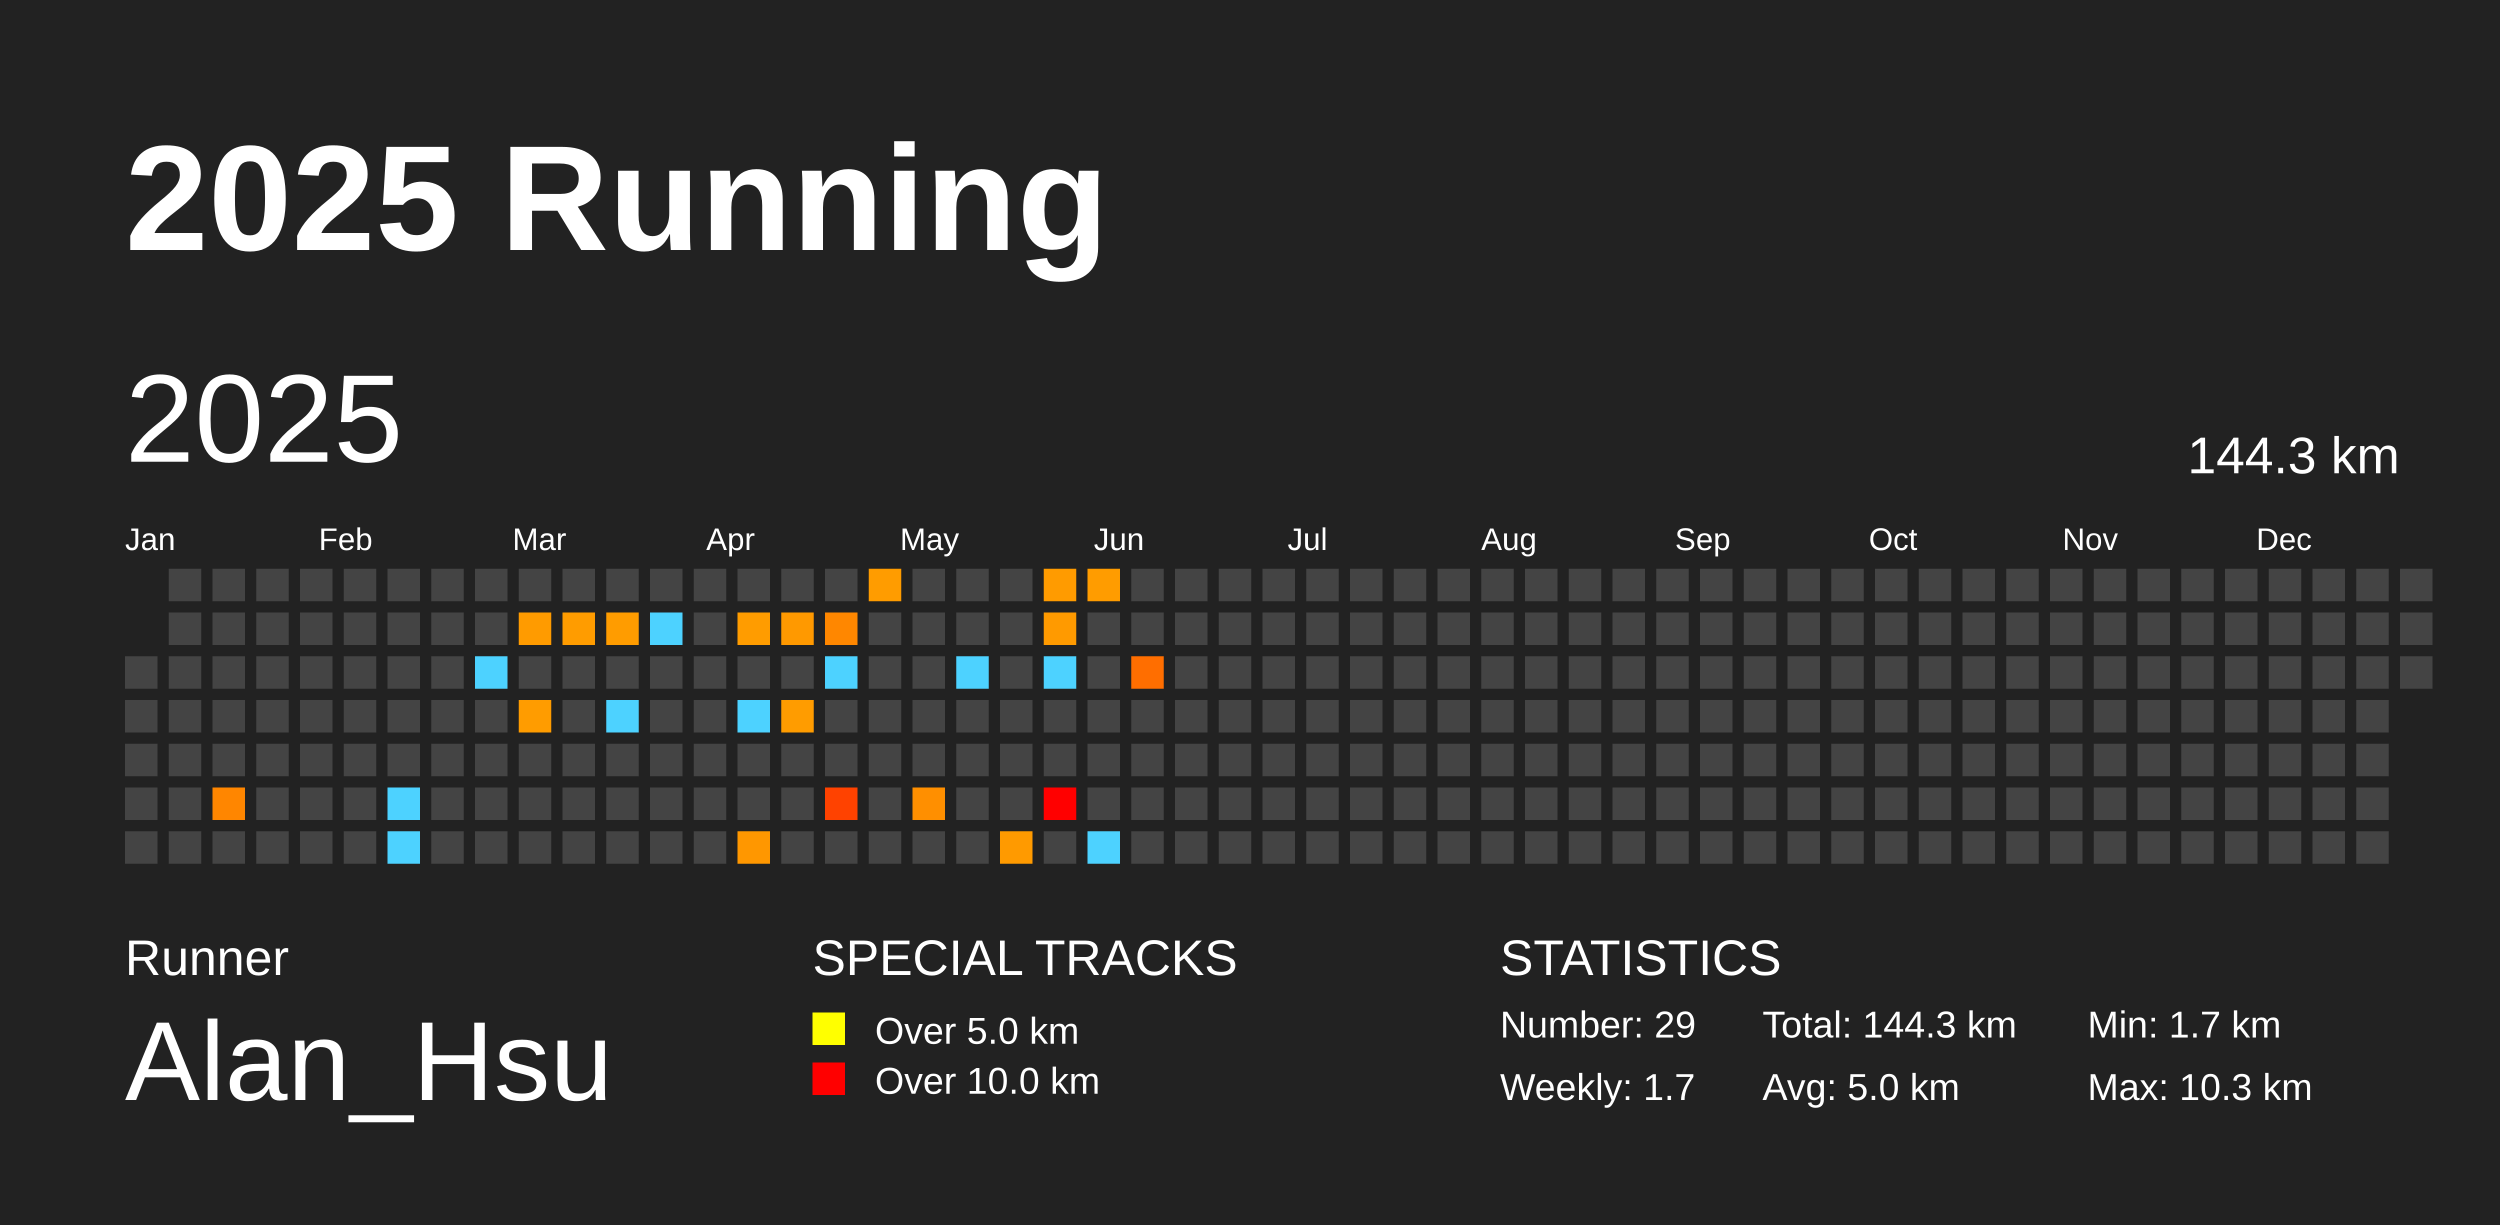
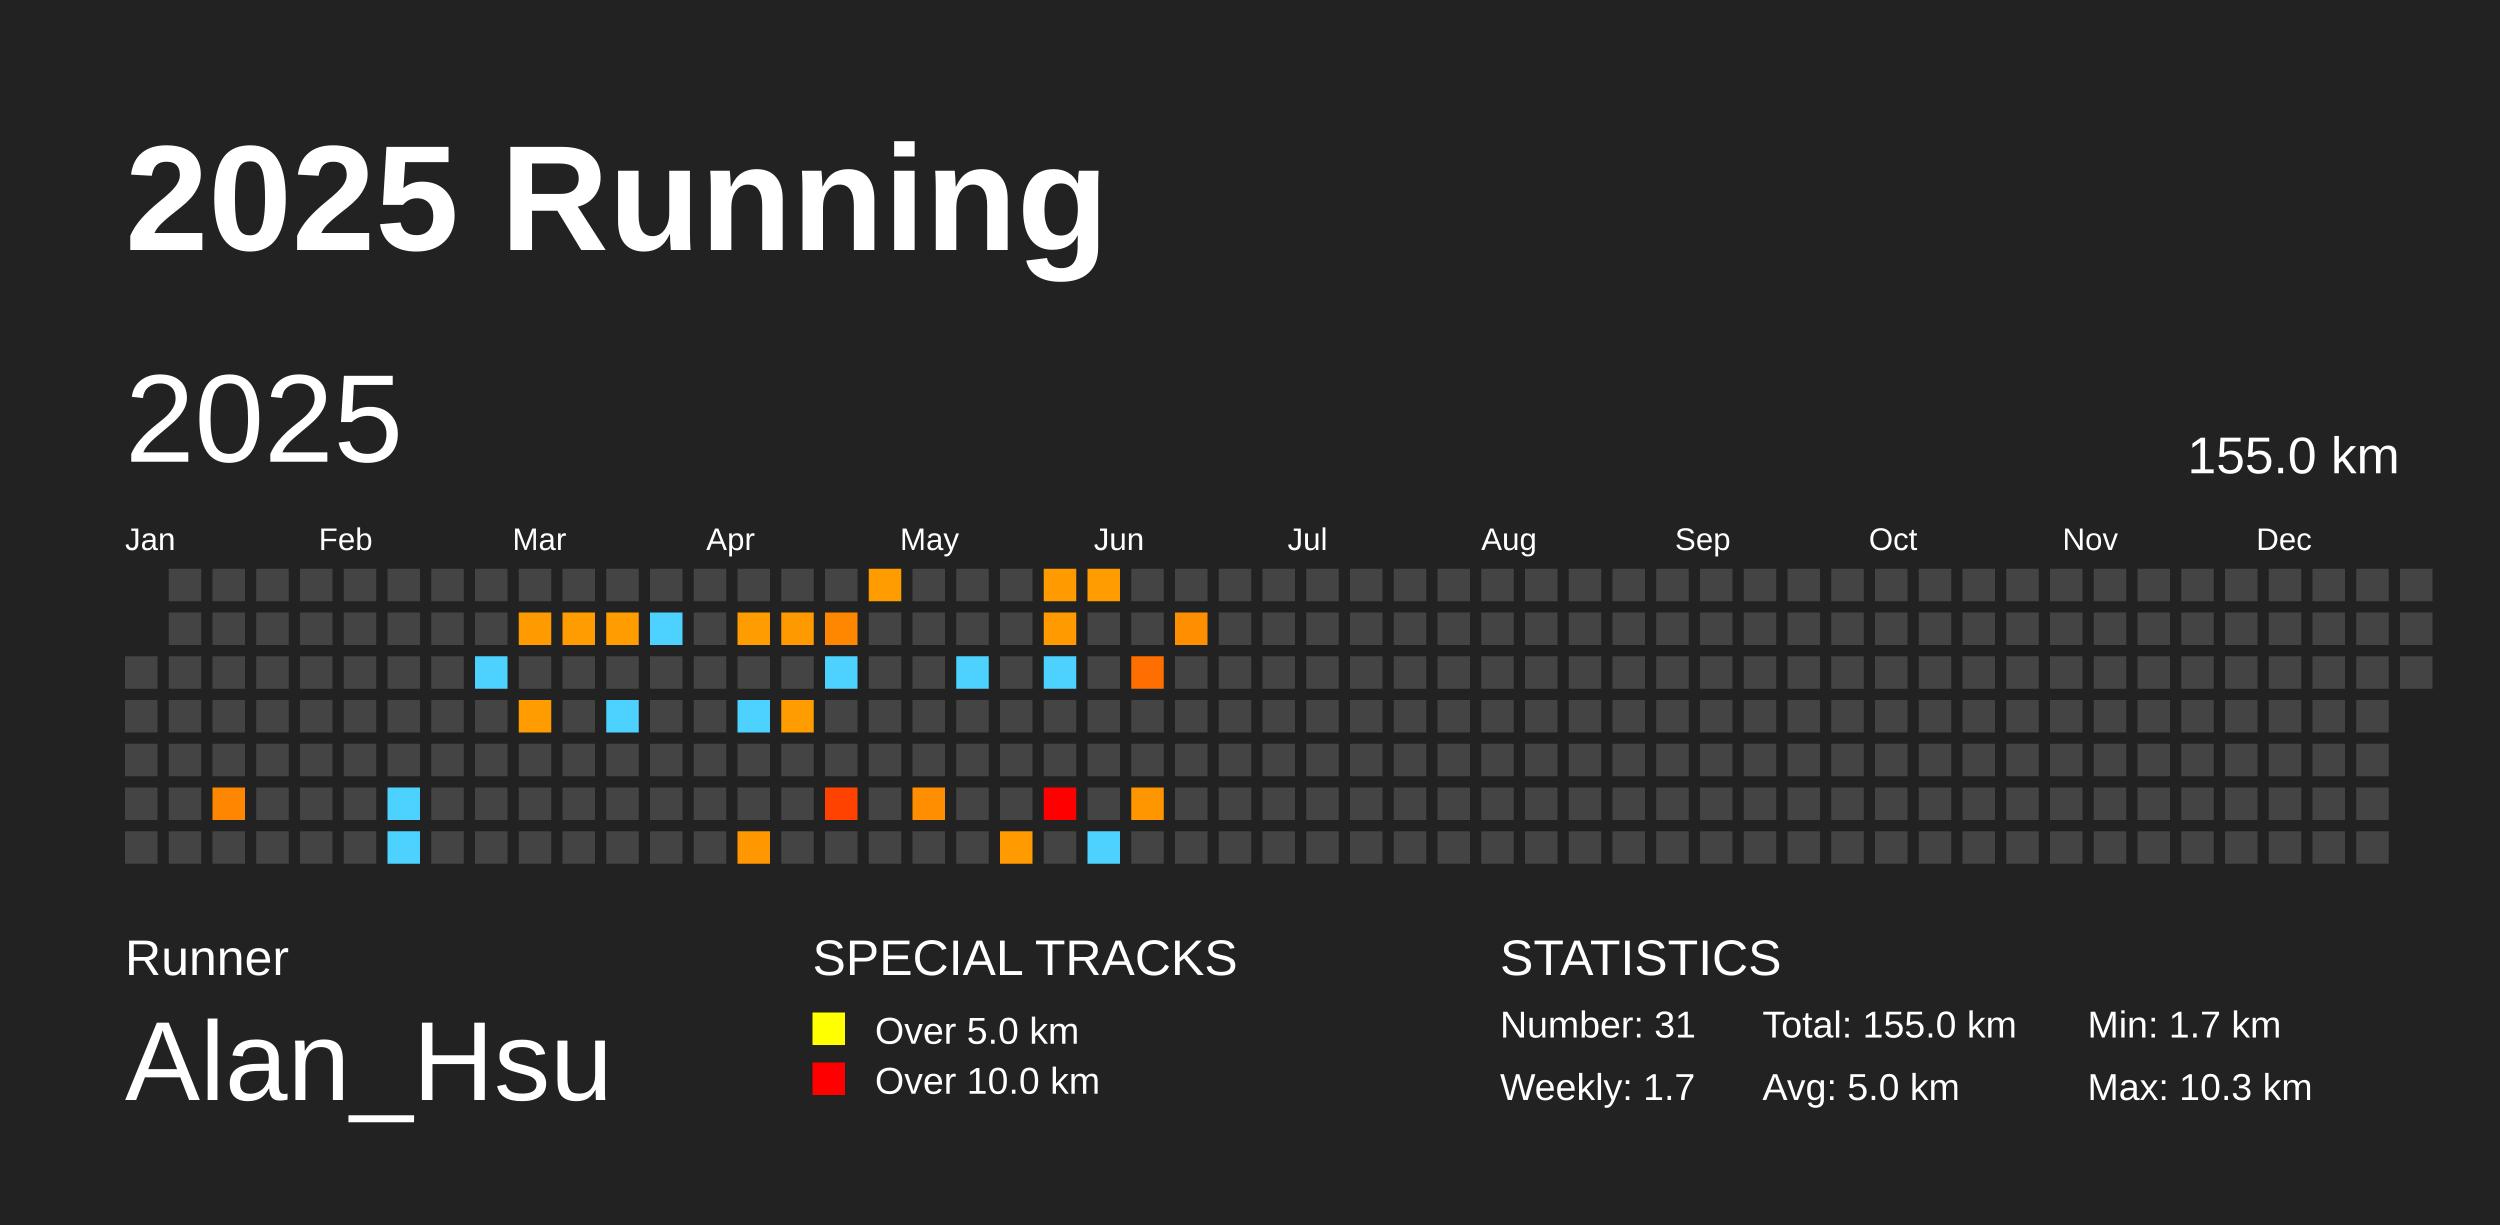
<svg xmlns="http://www.w3.org/2000/svg" baseProfile="full" height="98mm" version="1.1" viewBox="0,0,200,98" width="200mm">
  <defs />
  <rect fill="#222222" height="98" width="200" x="0" y="0" />
  <text fill="#FFFFFF" style="font-size:12px; font-family:Arial; font-weight:bold;" x="10" y="20">2025 Running</text>
  <text fill="#FFFFFF" style="font-size:4px; font-family:Arial" x="10" y="78">Runner</text>
  <text fill="#FFFFFF" style="font-size:9px; font-family:Arial" x="10" y="88">Alan_Hsu</text>
  <text fill="#FFFFFF" style="font-size:4px; font-family:Arial" x="65" y="78">SPECIAL TRACKS</text>
  <rect fill="yellow" height="2.6" width="2.6" x="65" y="81" />
  <text fill="#FFFFFF" style="font-size:3px; font-family:Arial" x="70" y="83.5">Over 5.0 km</text>
  <rect fill="red" height="2.6" width="2.6" x="65" y="85" />
  <text fill="#FFFFFF" style="font-size:3px; font-family:Arial" x="70" y="87.5">Over 10.0 km</text>
  <text fill="#FFFFFF" style="font-size:4px; font-family:Arial" x="120" y="78">STATISTICS</text>
-   <text fill="#FFFFFF" style="font-size:3px; font-family:Arial" x="120" y="83">Number: 29</text>
+   <text fill="#FFFFFF" style="font-size:3px; font-family:Arial" x="120" y="83">Number: 31</text>
  <text fill="#FFFFFF" style="font-size:3px; font-family:Arial" x="120" y="88">Weekly: 1.7</text>
-   <text fill="#FFFFFF" style="font-size:3px; font-family:Arial" x="141" y="83">Total: 144.3 km</text>
+   <text fill="#FFFFFF" style="font-size:3px; font-family:Arial" x="141" y="83">Total: 155.0 km</text>
  <text fill="#FFFFFF" style="font-size:3px; font-family:Arial" x="141" y="88">Avg: 5.0 km</text>
  <text fill="#FFFFFF" style="font-size:3px; font-family:Arial" x="167" y="83">Min: 1.7 km</text>
  <text fill="#FFFFFF" style="font-size:3px; font-family:Arial" x="167" y="88">Max: 10.3 km</text>
  <text dominant-baseline="hanging" fill="#FFFFFF" style="font-size:10.0px; font-family:Arial;" x="10" y="30">2025</text>
-   <text dominant-baseline="hanging" fill="#FFFFFF" style="font-size:4.125px; font-family:Arial;" x="175" y="35">144.3 km</text>
+   <text dominant-baseline="hanging" fill="#FFFFFF" style="font-size:4.125px; font-family:Arial;" x="175" y="35">155.0 km</text>
  <text fill="#FFFFFF" style="font-size:2.5px; font-family:Arial" x="10.0" y="44">Jan</text>
  <text fill="#FFFFFF" style="font-size:2.5px; font-family:Arial" x="25.5" y="44">Feb</text>
  <text fill="#FFFFFF" style="font-size:2.5px; font-family:Arial" x="41.0" y="44">Mar</text>
  <text fill="#FFFFFF" style="font-size:2.5px; font-family:Arial" x="56.5" y="44">Apr</text>
  <text fill="#FFFFFF" style="font-size:2.5px; font-family:Arial" x="72.0" y="44">May</text>
  <text fill="#FFFFFF" style="font-size:2.5px; font-family:Arial" x="87.5" y="44">Jun</text>
  <text fill="#FFFFFF" style="font-size:2.5px; font-family:Arial" x="103.0" y="44">Jul</text>
  <text fill="#FFFFFF" style="font-size:2.5px; font-family:Arial" x="118.5" y="44">Aug</text>
  <text fill="#FFFFFF" style="font-size:2.5px; font-family:Arial" x="134.0" y="44">Sep</text>
  <text fill="#FFFFFF" style="font-size:2.5px; font-family:Arial" x="149.5" y="44">Oct</text>
  <text fill="#FFFFFF" style="font-size:2.5px; font-family:Arial" x="165.0" y="44">Nov</text>
  <text fill="#FFFFFF" style="font-size:2.5px; font-family:Arial" x="180.5" y="44">Dec</text>
  <rect fill="#444444" height="2.6" width="2.6" x="10.0" y="52.5" />
  <rect fill="#444444" height="2.6" width="2.6" x="10.0" y="56.0" />
  <rect fill="#444444" height="2.6" width="2.6" x="10.0" y="59.5" />
  <rect fill="#444444" height="2.6" width="2.6" x="10.0" y="63.0" />
  <rect fill="#444444" height="2.6" width="2.6" x="10.0" y="66.5" />
  <rect fill="#444444" height="2.6" width="2.6" x="13.5" y="45.5" />
  <rect fill="#444444" height="2.6" width="2.6" x="13.5" y="49.0" />
  <rect fill="#444444" height="2.6" width="2.6" x="13.5" y="52.5" />
  <rect fill="#444444" height="2.6" width="2.6" x="13.5" y="56.0" />
  <rect fill="#444444" height="2.6" width="2.6" x="13.5" y="59.5" />
  <rect fill="#444444" height="2.6" width="2.6" x="13.5" y="63.0" />
  <rect fill="#444444" height="2.6" width="2.6" x="13.5" y="66.5" />
  <rect fill="#444444" height="2.6" width="2.6" x="17.0" y="45.5" />
  <rect fill="#444444" height="2.6" width="2.6" x="17.0" y="49.0" />
  <rect fill="#444444" height="2.6" width="2.6" x="17.0" y="52.5" />
  <rect fill="#444444" height="2.6" width="2.6" x="17.0" y="56.0" />
  <rect fill="#444444" height="2.6" width="2.6" x="17.0" y="59.5" />
  <rect fill="#ff8600" height="2.6" width="2.6" x="17.0" y="63.0" />
  <rect fill="#444444" height="2.6" width="2.6" x="17.0" y="66.5" />
  <rect fill="#444444" height="2.6" width="2.6" x="20.5" y="45.5" />
  <rect fill="#444444" height="2.6" width="2.6" x="20.5" y="49.0" />
  <rect fill="#444444" height="2.6" width="2.6" x="20.5" y="52.5" />
  <rect fill="#444444" height="2.6" width="2.6" x="20.5" y="56.0" />
  <rect fill="#444444" height="2.6" width="2.6" x="20.5" y="59.5" />
  <rect fill="#444444" height="2.6" width="2.6" x="20.5" y="63.0" />
  <rect fill="#444444" height="2.6" width="2.6" x="20.5" y="66.5" />
  <rect fill="#444444" height="2.6" width="2.6" x="24.0" y="45.5" />
  <rect fill="#444444" height="2.6" width="2.6" x="24.0" y="49.0" />
  <rect fill="#444444" height="2.6" width="2.6" x="24.0" y="52.5" />
  <rect fill="#444444" height="2.6" width="2.6" x="24.0" y="56.0" />
  <rect fill="#444444" height="2.6" width="2.6" x="24.0" y="59.5" />
  <rect fill="#444444" height="2.6" width="2.6" x="24.0" y="63.0" />
  <rect fill="#444444" height="2.6" width="2.6" x="24.0" y="66.5" />
  <rect fill="#444444" height="2.6" width="2.6" x="27.5" y="45.5" />
  <rect fill="#444444" height="2.6" width="2.6" x="27.5" y="49.0" />
  <rect fill="#444444" height="2.6" width="2.6" x="27.5" y="52.5" />
  <rect fill="#444444" height="2.6" width="2.6" x="27.5" y="56.0" />
  <rect fill="#444444" height="2.6" width="2.6" x="27.5" y="59.5" />
  <rect fill="#444444" height="2.6" width="2.6" x="27.5" y="63.0" />
  <rect fill="#444444" height="2.6" width="2.6" x="27.5" y="66.5" />
  <rect fill="#444444" height="2.6" width="2.6" x="31.0" y="45.5" />
  <rect fill="#444444" height="2.6" width="2.6" x="31.0" y="49.0" />
  <rect fill="#444444" height="2.6" width="2.6" x="31.0" y="52.5" />
  <rect fill="#444444" height="2.6" width="2.6" x="31.0" y="56.0" />
  <rect fill="#444444" height="2.6" width="2.6" x="31.0" y="59.5" />
  <rect fill="#4dd2ff" height="2.6" width="2.6" x="31.0" y="63.0" />
  <rect fill="#4dd2ff" height="2.6" width="2.6" x="31.0" y="66.5" />
  <rect fill="#444444" height="2.6" width="2.6" x="34.5" y="45.5" />
  <rect fill="#444444" height="2.6" width="2.6" x="34.5" y="49.0" />
  <rect fill="#444444" height="2.6" width="2.6" x="34.5" y="52.5" />
  <rect fill="#444444" height="2.6" width="2.6" x="34.5" y="56.0" />
  <rect fill="#444444" height="2.6" width="2.6" x="34.5" y="59.5" />
  <rect fill="#444444" height="2.6" width="2.6" x="34.5" y="63.0" />
  <rect fill="#444444" height="2.6" width="2.6" x="34.5" y="66.5" />
  <rect fill="#444444" height="2.6" width="2.6" x="38.0" y="45.5" />
  <rect fill="#444444" height="2.6" width="2.6" x="38.0" y="49.0" />
  <rect fill="#4dd2ff" height="2.6" width="2.6" x="38.0" y="52.5" />
  <rect fill="#444444" height="2.6" width="2.6" x="38.0" y="56.0" />
  <rect fill="#444444" height="2.6" width="2.6" x="38.0" y="59.5" />
  <rect fill="#444444" height="2.6" width="2.6" x="38.0" y="63.0" />
  <rect fill="#444444" height="2.6" width="2.6" x="38.0" y="66.5" />
  <rect fill="#444444" height="2.6" width="2.6" x="41.5" y="45.5" />
  <rect fill="#ff9b00" height="2.6" width="2.6" x="41.5" y="49.0" />
  <rect fill="#444444" height="2.6" width="2.6" x="41.5" y="52.5" />
  <rect fill="#ff9c00" height="2.6" width="2.6" x="41.5" y="56.0" />
  <rect fill="#444444" height="2.6" width="2.6" x="41.5" y="59.5" />
  <rect fill="#444444" height="2.6" width="2.6" x="41.5" y="63.0" />
  <rect fill="#444444" height="2.6" width="2.6" x="41.5" y="66.5" />
  <rect fill="#444444" height="2.6" width="2.6" x="45.0" y="45.5" />
  <rect fill="#ff9c00" height="2.6" width="2.6" x="45.0" y="49.0" />
  <rect fill="#444444" height="2.6" width="2.6" x="45.0" y="52.5" />
  <rect fill="#444444" height="2.6" width="2.6" x="45.0" y="56.0" />
  <rect fill="#444444" height="2.6" width="2.6" x="45.0" y="59.5" />
  <rect fill="#444444" height="2.6" width="2.6" x="45.0" y="63.0" />
  <rect fill="#444444" height="2.6" width="2.6" x="45.0" y="66.5" />
  <rect fill="#444444" height="2.6" width="2.6" x="48.5" y="45.5" />
  <rect fill="#ff9c00" height="2.6" width="2.6" x="48.5" y="49.0" />
  <rect fill="#444444" height="2.6" width="2.6" x="48.5" y="52.5" />
  <rect fill="#4dd2ff" height="2.6" width="2.6" x="48.5" y="56.0" />
  <rect fill="#444444" height="2.6" width="2.6" x="48.5" y="59.5" />
  <rect fill="#444444" height="2.6" width="2.6" x="48.5" y="63.0" />
  <rect fill="#444444" height="2.6" width="2.6" x="48.5" y="66.5" />
  <rect fill="#444444" height="2.6" width="2.6" x="52.0" y="45.5" />
  <rect fill="#4dd2ff" height="2.6" width="2.6" x="52.0" y="49.0" />
  <rect fill="#444444" height="2.6" width="2.6" x="52.0" y="52.5" />
  <rect fill="#444444" height="2.6" width="2.6" x="52.0" y="56.0" />
  <rect fill="#444444" height="2.6" width="2.6" x="52.0" y="59.5" />
  <rect fill="#444444" height="2.6" width="2.6" x="52.0" y="63.0" />
  <rect fill="#444444" height="2.6" width="2.6" x="52.0" y="66.5" />
  <rect fill="#444444" height="2.6" width="2.6" x="55.5" y="45.5" />
  <rect fill="#444444" height="2.6" width="2.6" x="55.5" y="49.0" />
  <rect fill="#444444" height="2.6" width="2.6" x="55.5" y="52.5" />
  <rect fill="#444444" height="2.6" width="2.6" x="55.5" y="56.0" />
  <rect fill="#444444" height="2.6" width="2.6" x="55.5" y="59.5" />
  <rect fill="#444444" height="2.6" width="2.6" x="55.5" y="63.0" />
  <rect fill="#444444" height="2.6" width="2.6" x="55.5" y="66.5" />
  <rect fill="#444444" height="2.6" width="2.6" x="59.0" y="45.5" />
  <rect fill="#ff9c00" height="2.6" width="2.6" x="59.0" y="49.0" />
  <rect fill="#444444" height="2.6" width="2.6" x="59.0" y="52.5" />
  <rect fill="#4dd2ff" height="2.6" width="2.6" x="59.0" y="56.0" />
  <rect fill="#444444" height="2.6" width="2.6" x="59.0" y="59.5" />
  <rect fill="#444444" height="2.6" width="2.6" x="59.0" y="63.0" />
  <rect fill="#ff9700" height="2.6" width="2.6" x="59.0" y="66.5" />
  <rect fill="#444444" height="2.6" width="2.6" x="62.5" y="45.5" />
  <rect fill="#ff9900" height="2.6" width="2.6" x="62.5" y="49.0" />
  <rect fill="#444444" height="2.6" width="2.6" x="62.5" y="52.5" />
  <rect fill="#ff9c00" height="2.6" width="2.6" x="62.5" y="56.0" />
  <rect fill="#444444" height="2.6" width="2.6" x="62.5" y="59.5" />
  <rect fill="#444444" height="2.6" width="2.6" x="62.5" y="63.0" />
  <rect fill="#444444" height="2.6" width="2.6" x="62.5" y="66.5" />
  <rect fill="#444444" height="2.6" width="2.6" x="66.0" y="45.5" />
  <rect fill="#ff8700" height="2.6" width="2.6" x="66.0" y="49.0" />
  <rect fill="#4dd2ff" height="2.6" width="2.6" x="66.0" y="52.5" />
  <rect fill="#444444" height="2.6" width="2.6" x="66.0" y="56.0" />
  <rect fill="#444444" height="2.6" width="2.6" x="66.0" y="59.5" />
  <rect fill="#ff4200" height="2.6" width="2.6" x="66.0" y="63.0" />
  <rect fill="#444444" height="2.6" width="2.6" x="66.0" y="66.5" />
  <rect fill="#ff9c00" height="2.6" width="2.6" x="69.5" y="45.5" />
  <rect fill="#444444" height="2.6" width="2.6" x="69.5" y="49.0" />
  <rect fill="#444444" height="2.6" width="2.6" x="69.5" y="52.5" />
  <rect fill="#444444" height="2.6" width="2.6" x="69.5" y="56.0" />
  <rect fill="#444444" height="2.6" width="2.6" x="69.5" y="59.5" />
  <rect fill="#444444" height="2.6" width="2.6" x="69.5" y="63.0" />
  <rect fill="#444444" height="2.6" width="2.6" x="69.5" y="66.5" />
  <rect fill="#444444" height="2.6" width="2.6" x="73.0" y="45.5" />
  <rect fill="#444444" height="2.6" width="2.6" x="73.0" y="49.0" />
  <rect fill="#444444" height="2.6" width="2.6" x="73.0" y="52.5" />
  <rect fill="#444444" height="2.6" width="2.6" x="73.0" y="56.0" />
  <rect fill="#444444" height="2.6" width="2.6" x="73.0" y="59.5" />
  <rect fill="#ff8f00" height="2.6" width="2.6" x="73.0" y="63.0" />
  <rect fill="#444444" height="2.6" width="2.6" x="73.0" y="66.5" />
  <rect fill="#444444" height="2.6" width="2.6" x="76.5" y="45.5" />
  <rect fill="#444444" height="2.6" width="2.6" x="76.5" y="49.0" />
  <rect fill="#4dd2ff" height="2.6" width="2.6" x="76.5" y="52.5" />
  <rect fill="#444444" height="2.6" width="2.6" x="76.5" y="56.0" />
  <rect fill="#444444" height="2.6" width="2.6" x="76.5" y="59.5" />
  <rect fill="#444444" height="2.6" width="2.6" x="76.5" y="63.0" />
  <rect fill="#444444" height="2.6" width="2.6" x="76.5" y="66.5" />
  <rect fill="#444444" height="2.6" width="2.6" x="80.0" y="45.5" />
  <rect fill="#444444" height="2.6" width="2.6" x="80.0" y="49.0" />
  <rect fill="#444444" height="2.6" width="2.6" x="80.0" y="52.5" />
  <rect fill="#444444" height="2.6" width="2.6" x="80.0" y="56.0" />
  <rect fill="#444444" height="2.6" width="2.6" x="80.0" y="59.5" />
  <rect fill="#444444" height="2.6" width="2.6" x="80.0" y="63.0" />
  <rect fill="#ff9a00" height="2.6" width="2.6" x="80.0" y="66.5" />
  <rect fill="#ff9b00" height="2.6" width="2.6" x="83.5" y="45.5" />
  <rect fill="#ff9a00" height="2.6" width="2.6" x="83.5" y="49.0" />
  <rect fill="#4dd2ff" height="2.6" width="2.6" x="83.5" y="52.5" />
  <rect fill="#444444" height="2.6" width="2.6" x="83.5" y="56.0" />
  <rect fill="#444444" height="2.6" width="2.6" x="83.5" y="59.5" />
  <rect fill="red" height="2.6" width="2.6" x="83.5" y="63.0" />
  <rect fill="#444444" height="2.6" width="2.6" x="83.5" y="66.5" />
  <rect fill="#ff9c00" height="2.6" width="2.6" x="87.0" y="45.5" />
  <rect fill="#444444" height="2.6" width="2.6" x="87.0" y="49.0" />
  <rect fill="#444444" height="2.6" width="2.6" x="87.0" y="52.5" />
  <rect fill="#444444" height="2.6" width="2.6" x="87.0" y="56.0" />
  <rect fill="#444444" height="2.6" width="2.6" x="87.0" y="59.5" />
  <rect fill="#444444" height="2.6" width="2.6" x="87.0" y="63.0" />
  <rect fill="#4dd2ff" height="2.6" width="2.6" x="87.0" y="66.5" />
  <rect fill="#444444" height="2.6" width="2.6" x="90.5" y="45.5" />
  <rect fill="#444444" height="2.6" width="2.6" x="90.5" y="49.0" />
  <rect fill="#ff6e00" height="2.6" width="2.6" x="90.5" y="52.5" />
  <rect fill="#444444" height="2.6" width="2.6" x="90.5" y="56.0" />
  <rect fill="#444444" height="2.6" width="2.6" x="90.5" y="59.5" />
-   <rect fill="#444444" height="2.6" width="2.6" x="90.5" y="63.0" />
+   <rect fill="#ff9600" height="2.6" width="2.6" x="90.5" y="63.0" />
  <rect fill="#444444" height="2.6" width="2.6" x="90.5" y="66.5" />
  <rect fill="#444444" height="2.6" width="2.6" x="94.0" y="45.5" />
-   <rect fill="#444444" height="2.6" width="2.6" x="94.0" y="49.0" />
+   <rect fill="#ff8e00" height="2.6" width="2.6" x="94.0" y="49.0" />
  <rect fill="#444444" height="2.6" width="2.6" x="94.0" y="52.5" />
  <rect fill="#444444" height="2.6" width="2.6" x="94.0" y="56.0" />
  <rect fill="#444444" height="2.6" width="2.6" x="94.0" y="59.5" />
  <rect fill="#444444" height="2.6" width="2.6" x="94.0" y="63.0" />
  <rect fill="#444444" height="2.6" width="2.6" x="94.0" y="66.5" />
  <rect fill="#444444" height="2.6" width="2.6" x="97.5" y="45.5" />
  <rect fill="#444444" height="2.6" width="2.6" x="97.5" y="49.0" />
  <rect fill="#444444" height="2.6" width="2.6" x="97.5" y="52.5" />
  <rect fill="#444444" height="2.6" width="2.6" x="97.5" y="56.0" />
  <rect fill="#444444" height="2.6" width="2.6" x="97.5" y="59.5" />
  <rect fill="#444444" height="2.6" width="2.6" x="97.5" y="63.0" />
  <rect fill="#444444" height="2.6" width="2.6" x="97.5" y="66.5" />
  <rect fill="#444444" height="2.6" width="2.6" x="101.0" y="45.5" />
  <rect fill="#444444" height="2.6" width="2.6" x="101.0" y="49.0" />
  <rect fill="#444444" height="2.6" width="2.6" x="101.0" y="52.5" />
  <rect fill="#444444" height="2.6" width="2.6" x="101.0" y="56.0" />
  <rect fill="#444444" height="2.6" width="2.6" x="101.0" y="59.5" />
  <rect fill="#444444" height="2.6" width="2.6" x="101.0" y="63.0" />
  <rect fill="#444444" height="2.6" width="2.6" x="101.0" y="66.5" />
  <rect fill="#444444" height="2.6" width="2.6" x="104.5" y="45.5" />
  <rect fill="#444444" height="2.6" width="2.6" x="104.5" y="49.0" />
  <rect fill="#444444" height="2.6" width="2.6" x="104.5" y="52.5" />
  <rect fill="#444444" height="2.6" width="2.6" x="104.5" y="56.0" />
  <rect fill="#444444" height="2.6" width="2.6" x="104.5" y="59.5" />
  <rect fill="#444444" height="2.6" width="2.6" x="104.5" y="63.0" />
  <rect fill="#444444" height="2.6" width="2.6" x="104.5" y="66.5" />
  <rect fill="#444444" height="2.6" width="2.6" x="108.0" y="45.5" />
  <rect fill="#444444" height="2.6" width="2.6" x="108.0" y="49.0" />
  <rect fill="#444444" height="2.6" width="2.6" x="108.0" y="52.5" />
  <rect fill="#444444" height="2.6" width="2.6" x="108.0" y="56.0" />
  <rect fill="#444444" height="2.6" width="2.6" x="108.0" y="59.5" />
  <rect fill="#444444" height="2.6" width="2.6" x="108.0" y="63.0" />
  <rect fill="#444444" height="2.6" width="2.6" x="108.0" y="66.5" />
  <rect fill="#444444" height="2.6" width="2.6" x="111.5" y="45.5" />
  <rect fill="#444444" height="2.6" width="2.6" x="111.5" y="49.0" />
  <rect fill="#444444" height="2.6" width="2.6" x="111.5" y="52.5" />
  <rect fill="#444444" height="2.6" width="2.6" x="111.5" y="56.0" />
  <rect fill="#444444" height="2.6" width="2.6" x="111.5" y="59.5" />
  <rect fill="#444444" height="2.6" width="2.6" x="111.5" y="63.0" />
  <rect fill="#444444" height="2.6" width="2.6" x="111.5" y="66.5" />
  <rect fill="#444444" height="2.6" width="2.6" x="115.0" y="45.5" />
  <rect fill="#444444" height="2.6" width="2.6" x="115.0" y="49.0" />
  <rect fill="#444444" height="2.6" width="2.6" x="115.0" y="52.5" />
  <rect fill="#444444" height="2.6" width="2.6" x="115.0" y="56.0" />
  <rect fill="#444444" height="2.6" width="2.6" x="115.0" y="59.5" />
  <rect fill="#444444" height="2.6" width="2.6" x="115.0" y="63.0" />
  <rect fill="#444444" height="2.6" width="2.6" x="115.0" y="66.5" />
  <rect fill="#444444" height="2.6" width="2.6" x="118.5" y="45.5" />
  <rect fill="#444444" height="2.6" width="2.6" x="118.5" y="49.0" />
  <rect fill="#444444" height="2.6" width="2.6" x="118.5" y="52.5" />
  <rect fill="#444444" height="2.6" width="2.6" x="118.5" y="56.0" />
  <rect fill="#444444" height="2.6" width="2.6" x="118.5" y="59.5" />
  <rect fill="#444444" height="2.6" width="2.6" x="118.5" y="63.0" />
  <rect fill="#444444" height="2.6" width="2.6" x="118.5" y="66.5" />
  <rect fill="#444444" height="2.6" width="2.6" x="122.0" y="45.5" />
  <rect fill="#444444" height="2.6" width="2.6" x="122.0" y="49.0" />
  <rect fill="#444444" height="2.6" width="2.6" x="122.0" y="52.5" />
  <rect fill="#444444" height="2.6" width="2.6" x="122.0" y="56.0" />
  <rect fill="#444444" height="2.6" width="2.6" x="122.0" y="59.5" />
  <rect fill="#444444" height="2.6" width="2.6" x="122.0" y="63.0" />
  <rect fill="#444444" height="2.6" width="2.6" x="122.0" y="66.5" />
  <rect fill="#444444" height="2.6" width="2.6" x="125.5" y="45.5" />
  <rect fill="#444444" height="2.6" width="2.6" x="125.5" y="49.0" />
  <rect fill="#444444" height="2.6" width="2.6" x="125.5" y="52.5" />
  <rect fill="#444444" height="2.6" width="2.6" x="125.5" y="56.0" />
  <rect fill="#444444" height="2.6" width="2.6" x="125.5" y="59.5" />
  <rect fill="#444444" height="2.6" width="2.6" x="125.5" y="63.0" />
  <rect fill="#444444" height="2.6" width="2.6" x="125.5" y="66.5" />
  <rect fill="#444444" height="2.6" width="2.6" x="129.0" y="45.5" />
  <rect fill="#444444" height="2.6" width="2.6" x="129.0" y="49.0" />
  <rect fill="#444444" height="2.6" width="2.6" x="129.0" y="52.5" />
  <rect fill="#444444" height="2.6" width="2.6" x="129.0" y="56.0" />
  <rect fill="#444444" height="2.6" width="2.6" x="129.0" y="59.5" />
  <rect fill="#444444" height="2.6" width="2.6" x="129.0" y="63.0" />
  <rect fill="#444444" height="2.6" width="2.6" x="129.0" y="66.5" />
  <rect fill="#444444" height="2.6" width="2.6" x="132.5" y="45.5" />
  <rect fill="#444444" height="2.6" width="2.6" x="132.5" y="49.0" />
  <rect fill="#444444" height="2.6" width="2.6" x="132.5" y="52.5" />
  <rect fill="#444444" height="2.6" width="2.6" x="132.5" y="56.0" />
  <rect fill="#444444" height="2.6" width="2.6" x="132.5" y="59.5" />
  <rect fill="#444444" height="2.6" width="2.6" x="132.5" y="63.0" />
  <rect fill="#444444" height="2.6" width="2.6" x="132.5" y="66.5" />
  <rect fill="#444444" height="2.6" width="2.6" x="136.0" y="45.5" />
  <rect fill="#444444" height="2.6" width="2.6" x="136.0" y="49.0" />
  <rect fill="#444444" height="2.6" width="2.6" x="136.0" y="52.5" />
  <rect fill="#444444" height="2.6" width="2.6" x="136.0" y="56.0" />
  <rect fill="#444444" height="2.6" width="2.6" x="136.0" y="59.5" />
  <rect fill="#444444" height="2.6" width="2.6" x="136.0" y="63.0" />
  <rect fill="#444444" height="2.6" width="2.6" x="136.0" y="66.5" />
  <rect fill="#444444" height="2.6" width="2.6" x="139.5" y="45.5" />
  <rect fill="#444444" height="2.6" width="2.6" x="139.5" y="49.0" />
  <rect fill="#444444" height="2.6" width="2.6" x="139.5" y="52.5" />
  <rect fill="#444444" height="2.6" width="2.6" x="139.5" y="56.0" />
  <rect fill="#444444" height="2.6" width="2.6" x="139.5" y="59.5" />
  <rect fill="#444444" height="2.6" width="2.6" x="139.5" y="63.0" />
  <rect fill="#444444" height="2.6" width="2.6" x="139.5" y="66.5" />
  <rect fill="#444444" height="2.6" width="2.6" x="143.0" y="45.5" />
  <rect fill="#444444" height="2.6" width="2.6" x="143.0" y="49.0" />
  <rect fill="#444444" height="2.6" width="2.6" x="143.0" y="52.5" />
  <rect fill="#444444" height="2.6" width="2.6" x="143.0" y="56.0" />
  <rect fill="#444444" height="2.6" width="2.6" x="143.0" y="59.5" />
  <rect fill="#444444" height="2.6" width="2.6" x="143.0" y="63.0" />
  <rect fill="#444444" height="2.6" width="2.6" x="143.0" y="66.5" />
  <rect fill="#444444" height="2.6" width="2.6" x="146.5" y="45.5" />
  <rect fill="#444444" height="2.6" width="2.6" x="146.5" y="49.0" />
  <rect fill="#444444" height="2.6" width="2.6" x="146.5" y="52.5" />
  <rect fill="#444444" height="2.6" width="2.6" x="146.5" y="56.0" />
  <rect fill="#444444" height="2.6" width="2.6" x="146.5" y="59.5" />
  <rect fill="#444444" height="2.6" width="2.6" x="146.5" y="63.0" />
  <rect fill="#444444" height="2.6" width="2.6" x="146.5" y="66.5" />
  <rect fill="#444444" height="2.6" width="2.6" x="150.0" y="45.5" />
  <rect fill="#444444" height="2.6" width="2.6" x="150.0" y="49.0" />
  <rect fill="#444444" height="2.6" width="2.6" x="150.0" y="52.5" />
  <rect fill="#444444" height="2.6" width="2.6" x="150.0" y="56.0" />
  <rect fill="#444444" height="2.6" width="2.6" x="150.0" y="59.5" />
  <rect fill="#444444" height="2.6" width="2.6" x="150.0" y="63.0" />
  <rect fill="#444444" height="2.6" width="2.6" x="150.0" y="66.5" />
  <rect fill="#444444" height="2.6" width="2.6" x="153.5" y="45.5" />
  <rect fill="#444444" height="2.6" width="2.6" x="153.5" y="49.0" />
  <rect fill="#444444" height="2.6" width="2.6" x="153.5" y="52.5" />
  <rect fill="#444444" height="2.6" width="2.6" x="153.5" y="56.0" />
  <rect fill="#444444" height="2.6" width="2.6" x="153.5" y="59.5" />
  <rect fill="#444444" height="2.6" width="2.6" x="153.5" y="63.0" />
  <rect fill="#444444" height="2.6" width="2.6" x="153.5" y="66.5" />
  <rect fill="#444444" height="2.6" width="2.6" x="157.0" y="45.5" />
  <rect fill="#444444" height="2.6" width="2.6" x="157.0" y="49.0" />
  <rect fill="#444444" height="2.6" width="2.6" x="157.0" y="52.5" />
  <rect fill="#444444" height="2.6" width="2.6" x="157.0" y="56.0" />
  <rect fill="#444444" height="2.6" width="2.6" x="157.0" y="59.5" />
  <rect fill="#444444" height="2.6" width="2.6" x="157.0" y="63.0" />
  <rect fill="#444444" height="2.6" width="2.6" x="157.0" y="66.5" />
  <rect fill="#444444" height="2.6" width="2.6" x="160.5" y="45.5" />
  <rect fill="#444444" height="2.6" width="2.6" x="160.5" y="49.0" />
  <rect fill="#444444" height="2.6" width="2.6" x="160.5" y="52.5" />
  <rect fill="#444444" height="2.6" width="2.6" x="160.5" y="56.0" />
  <rect fill="#444444" height="2.6" width="2.6" x="160.5" y="59.5" />
  <rect fill="#444444" height="2.6" width="2.6" x="160.5" y="63.0" />
  <rect fill="#444444" height="2.6" width="2.6" x="160.5" y="66.5" />
  <rect fill="#444444" height="2.6" width="2.6" x="164.0" y="45.5" />
  <rect fill="#444444" height="2.6" width="2.6" x="164.0" y="49.0" />
  <rect fill="#444444" height="2.6" width="2.6" x="164.0" y="52.5" />
  <rect fill="#444444" height="2.6" width="2.6" x="164.0" y="56.0" />
  <rect fill="#444444" height="2.6" width="2.6" x="164.0" y="59.5" />
  <rect fill="#444444" height="2.6" width="2.6" x="164.0" y="63.0" />
  <rect fill="#444444" height="2.6" width="2.6" x="164.0" y="66.5" />
  <rect fill="#444444" height="2.6" width="2.6" x="167.5" y="45.5" />
  <rect fill="#444444" height="2.6" width="2.6" x="167.5" y="49.0" />
  <rect fill="#444444" height="2.6" width="2.6" x="167.5" y="52.5" />
  <rect fill="#444444" height="2.6" width="2.6" x="167.5" y="56.0" />
  <rect fill="#444444" height="2.6" width="2.6" x="167.5" y="59.5" />
  <rect fill="#444444" height="2.6" width="2.6" x="167.5" y="63.0" />
  <rect fill="#444444" height="2.6" width="2.6" x="167.5" y="66.5" />
  <rect fill="#444444" height="2.6" width="2.6" x="171.0" y="45.5" />
  <rect fill="#444444" height="2.6" width="2.6" x="171.0" y="49.0" />
  <rect fill="#444444" height="2.6" width="2.6" x="171.0" y="52.5" />
  <rect fill="#444444" height="2.6" width="2.6" x="171.0" y="56.0" />
  <rect fill="#444444" height="2.6" width="2.6" x="171.0" y="59.5" />
  <rect fill="#444444" height="2.6" width="2.6" x="171.0" y="63.0" />
  <rect fill="#444444" height="2.6" width="2.6" x="171.0" y="66.5" />
  <rect fill="#444444" height="2.6" width="2.6" x="174.5" y="45.5" />
  <rect fill="#444444" height="2.6" width="2.6" x="174.5" y="49.0" />
  <rect fill="#444444" height="2.6" width="2.6" x="174.5" y="52.5" />
  <rect fill="#444444" height="2.6" width="2.6" x="174.5" y="56.0" />
  <rect fill="#444444" height="2.6" width="2.6" x="174.5" y="59.5" />
  <rect fill="#444444" height="2.6" width="2.6" x="174.5" y="63.0" />
  <rect fill="#444444" height="2.6" width="2.6" x="174.5" y="66.5" />
  <rect fill="#444444" height="2.6" width="2.6" x="178.0" y="45.5" />
  <rect fill="#444444" height="2.6" width="2.6" x="178.0" y="49.0" />
  <rect fill="#444444" height="2.6" width="2.6" x="178.0" y="52.5" />
  <rect fill="#444444" height="2.6" width="2.6" x="178.0" y="56.0" />
  <rect fill="#444444" height="2.6" width="2.6" x="178.0" y="59.5" />
  <rect fill="#444444" height="2.6" width="2.6" x="178.0" y="63.0" />
  <rect fill="#444444" height="2.6" width="2.6" x="178.0" y="66.5" />
  <rect fill="#444444" height="2.6" width="2.6" x="181.5" y="45.5" />
  <rect fill="#444444" height="2.6" width="2.6" x="181.5" y="49.0" />
  <rect fill="#444444" height="2.6" width="2.6" x="181.5" y="52.5" />
  <rect fill="#444444" height="2.6" width="2.6" x="181.5" y="56.0" />
  <rect fill="#444444" height="2.6" width="2.6" x="181.5" y="59.5" />
  <rect fill="#444444" height="2.6" width="2.6" x="181.5" y="63.0" />
  <rect fill="#444444" height="2.6" width="2.6" x="181.5" y="66.5" />
  <rect fill="#444444" height="2.6" width="2.6" x="185.0" y="45.5" />
  <rect fill="#444444" height="2.6" width="2.6" x="185.0" y="49.0" />
  <rect fill="#444444" height="2.6" width="2.6" x="185.0" y="52.5" />
  <rect fill="#444444" height="2.6" width="2.6" x="185.0" y="56.0" />
  <rect fill="#444444" height="2.6" width="2.6" x="185.0" y="59.5" />
  <rect fill="#444444" height="2.6" width="2.6" x="185.0" y="63.0" />
  <rect fill="#444444" height="2.6" width="2.6" x="185.0" y="66.5" />
  <rect fill="#444444" height="2.6" width="2.6" x="188.5" y="45.5" />
  <rect fill="#444444" height="2.6" width="2.6" x="188.5" y="49.0" />
  <rect fill="#444444" height="2.6" width="2.6" x="188.5" y="52.5" />
  <rect fill="#444444" height="2.6" width="2.6" x="188.5" y="56.0" />
  <rect fill="#444444" height="2.6" width="2.6" x="188.5" y="59.5" />
  <rect fill="#444444" height="2.6" width="2.6" x="188.5" y="63.0" />
  <rect fill="#444444" height="2.6" width="2.6" x="188.5" y="66.5" />
  <rect fill="#444444" height="2.6" width="2.6" x="192.0" y="45.5" />
  <rect fill="#444444" height="2.6" width="2.6" x="192.0" y="49.0" />
  <rect fill="#444444" height="2.6" width="2.6" x="192.0" y="52.5" />
</svg>
